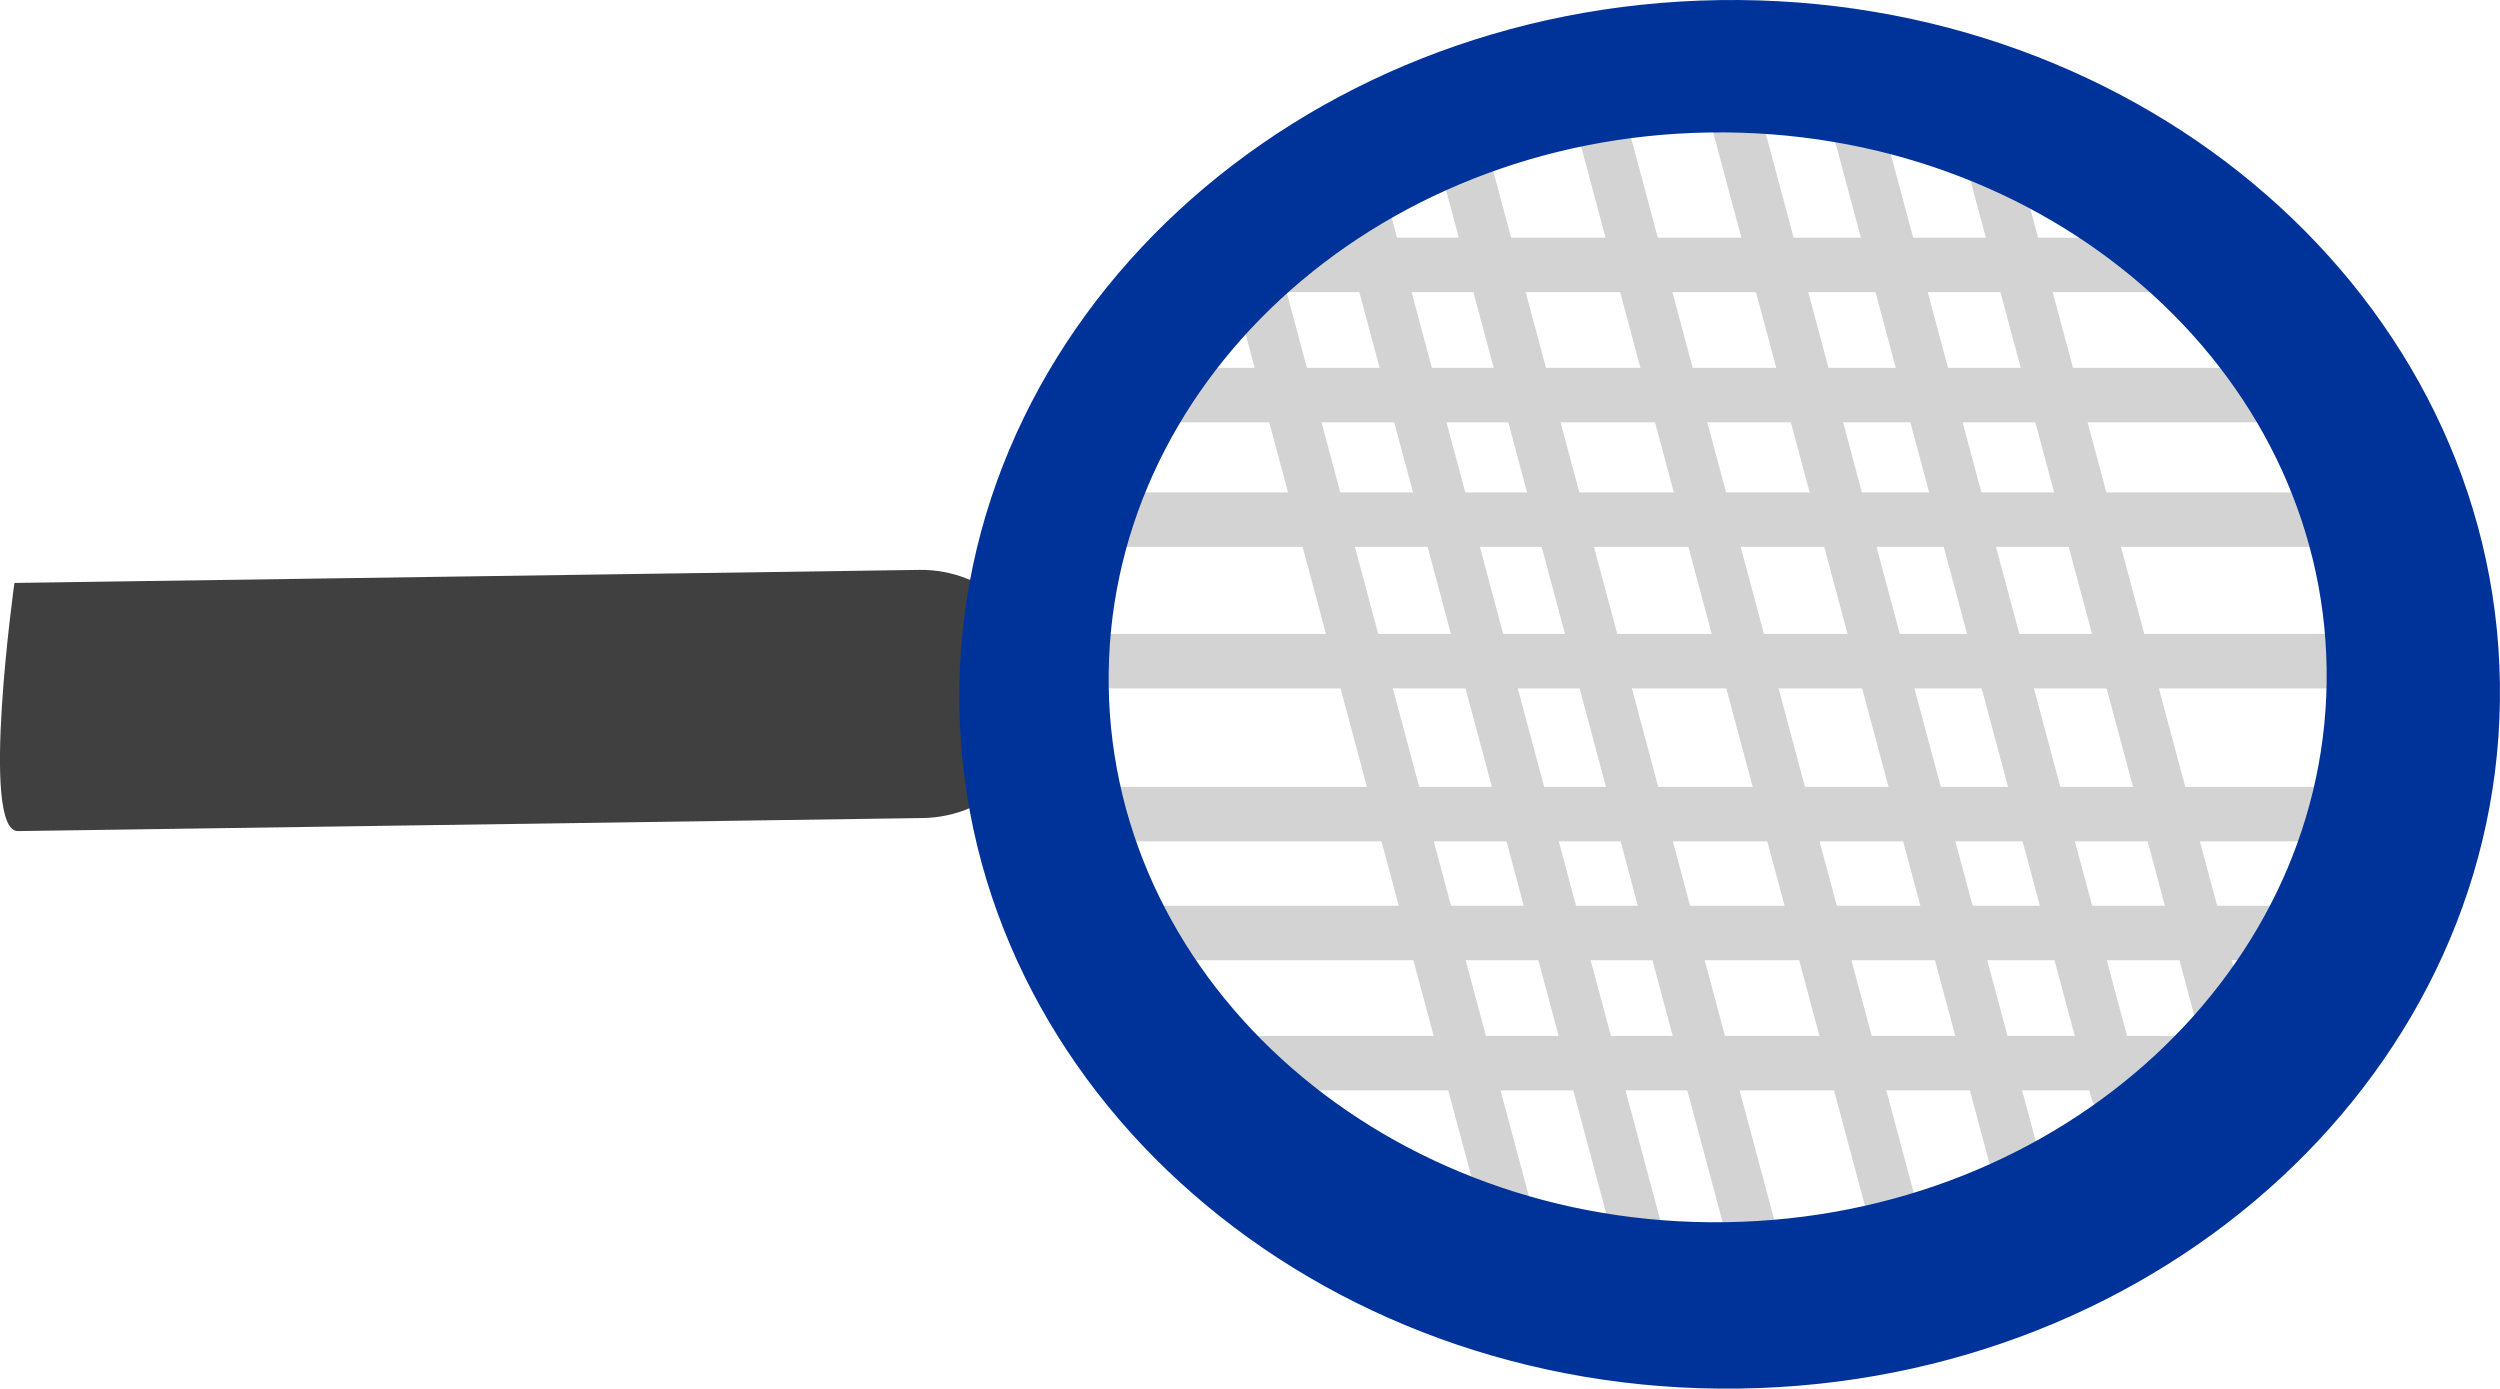
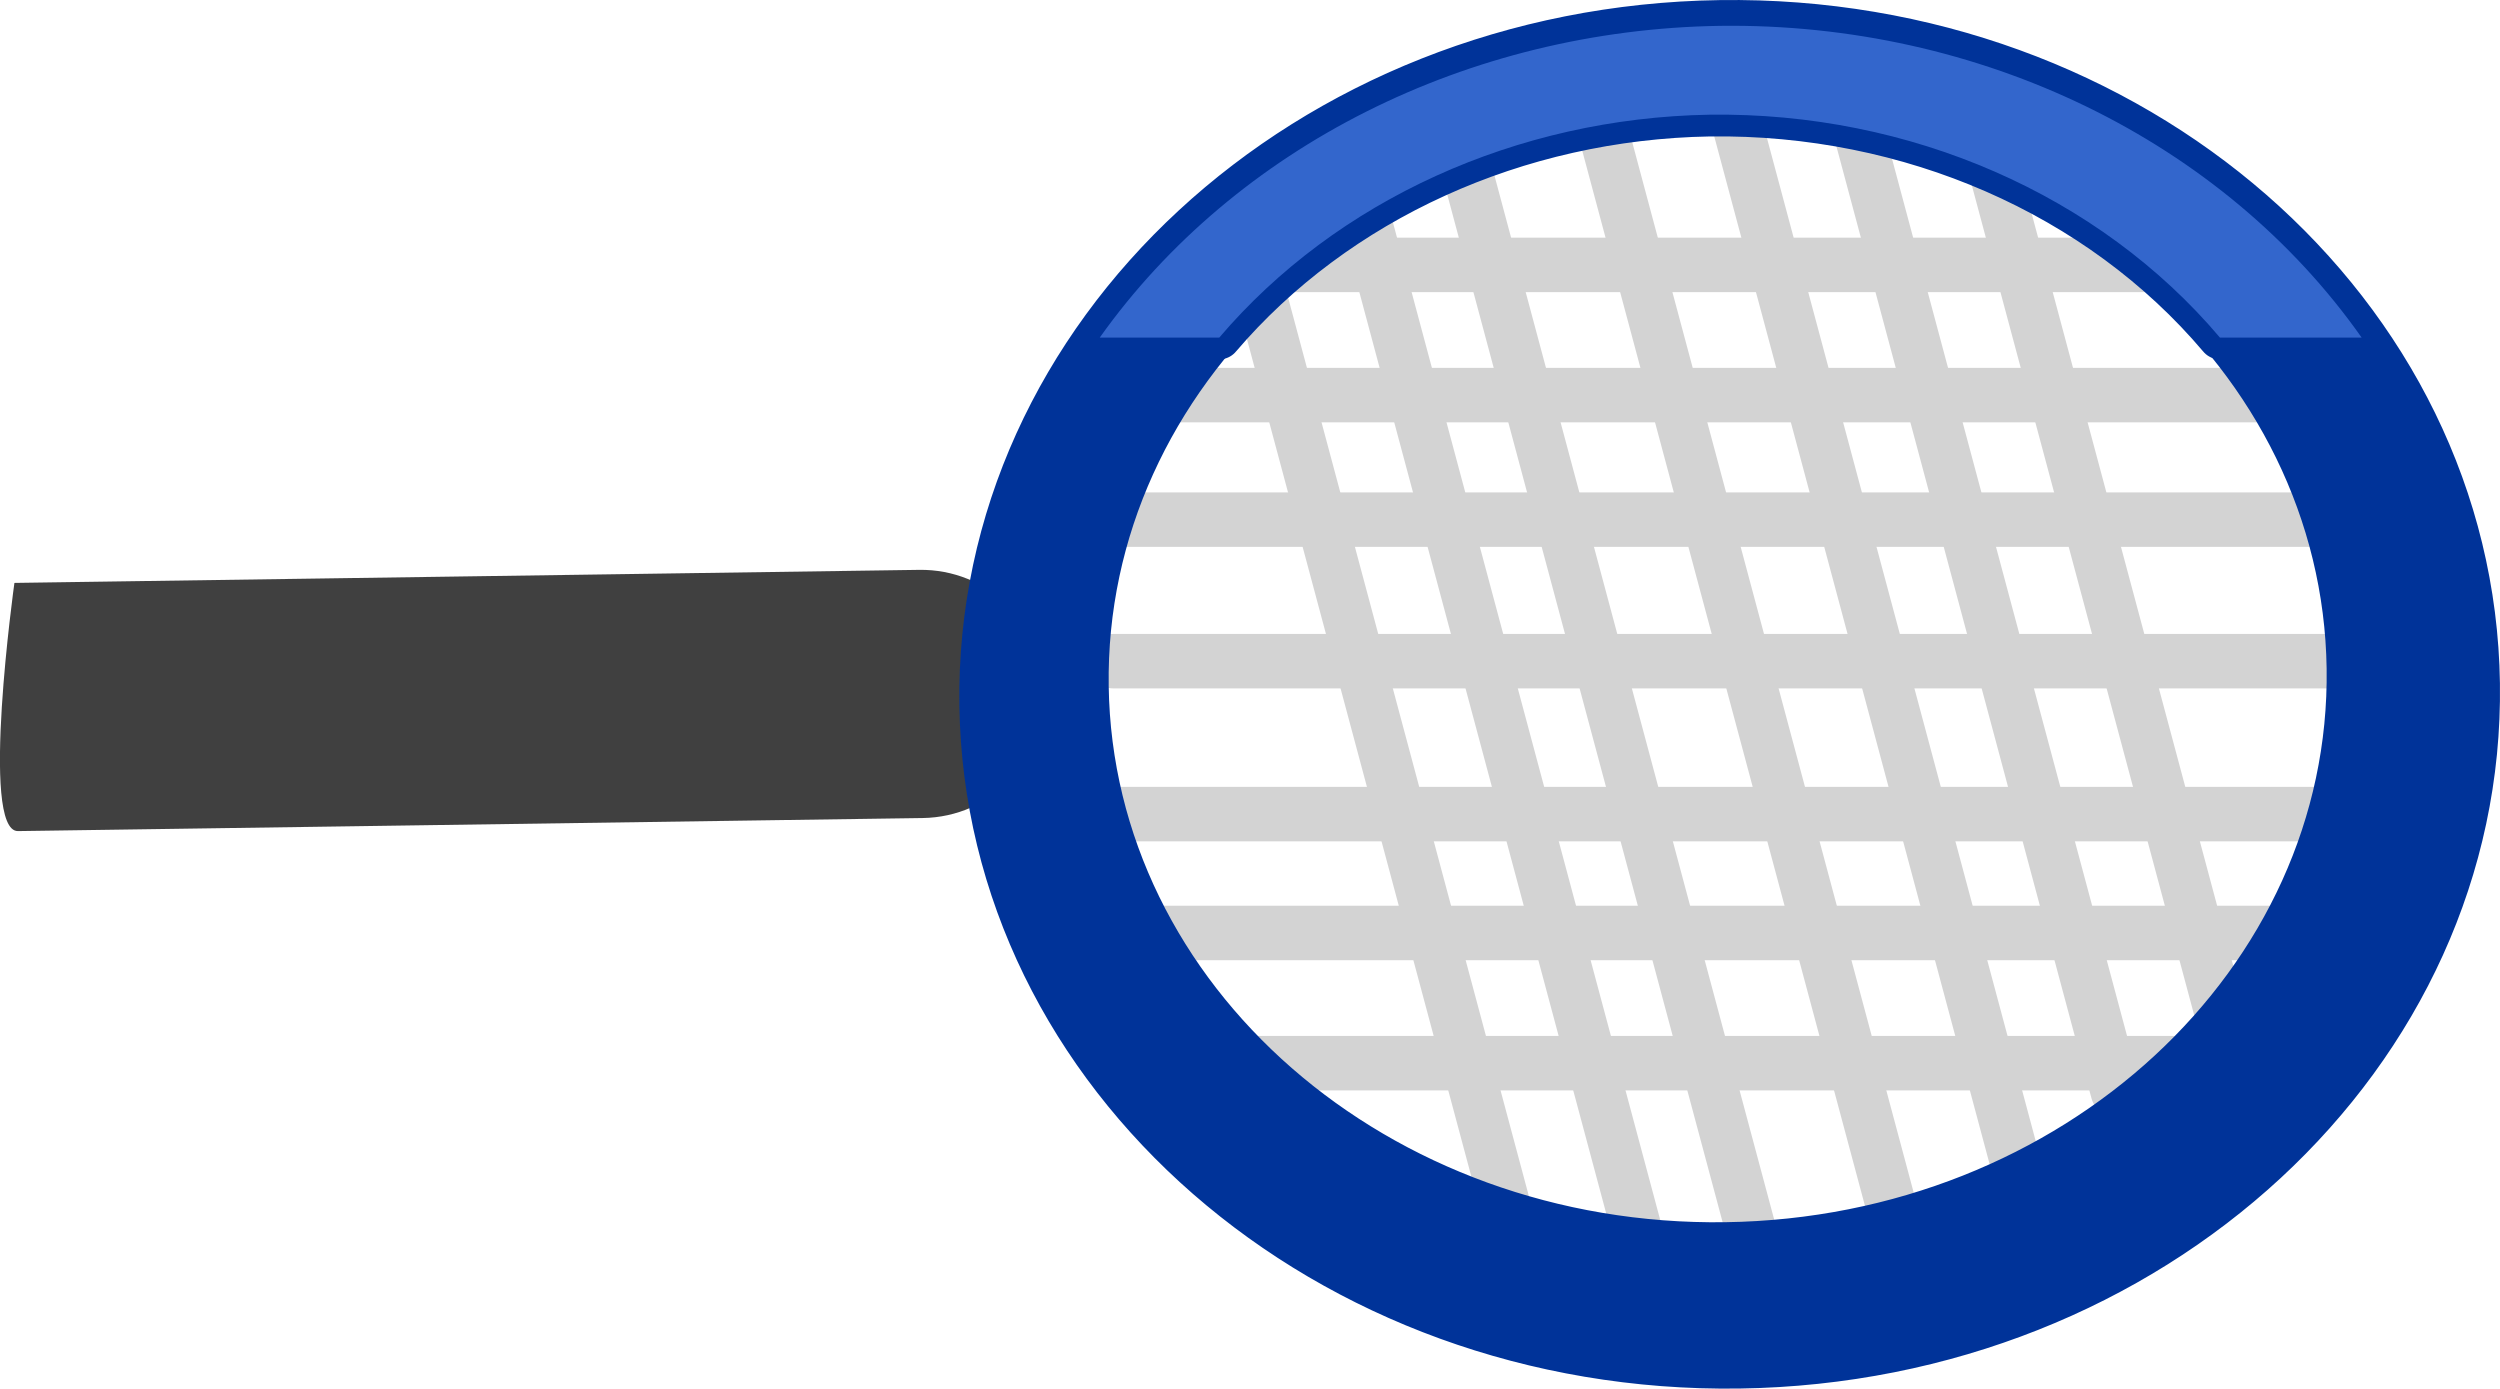
<svg xmlns="http://www.w3.org/2000/svg" width="57.458mm" height="31.915mm" viewBox="0 0 57.458 31.915" version="1.1" id="svg1" xml:space="preserve">
  <defs id="defs1" />
-   <g id="layer1" transform="translate(-103.5896,-196.2208)">
-     <g id="g9" transform="rotate(89.17345,22.81218,148.3954)" style="fill:#3366cc">
-       <g id="g55" style="fill:#d3d3d3;fill-opacity:1" transform="matrix(0.2399143,0.8953723,-0.8953723,0.2399143,92.44918,-56.90827)">
-         <rect style="fill:#d3d3d3;fill-opacity:1;fill-rule:evenodd;stroke:none;stroke-width:0.852;stroke-linecap:square;stroke-linejoin:round;stroke-dasharray:none;paint-order:stroke fill markers" id="rect49" width="29.537" height="1.252" x="-42.306" y="87.346" transform="rotate(-89.17345)" ry="0.626" />
-         <rect style="fill:#d3d3d3;fill-opacity:1;fill-rule:evenodd;stroke:none;stroke-width:0.852;stroke-linecap:square;stroke-linejoin:round;stroke-dasharray:none;paint-order:stroke fill markers" id="rect50" width="29.537" height="1.252" x="-42.306" y="90.86" transform="rotate(-89.17345)" ry="0.626" />
-         <rect style="fill:#d3d3d3;fill-opacity:1;fill-rule:evenodd;stroke:none;stroke-width:0.852;stroke-linecap:square;stroke-linejoin:round;stroke-dasharray:none;paint-order:stroke fill markers" id="rect51" width="29.537" height="1.252" x="-42.306" y="93.592" transform="rotate(-89.17345)" ry="0.626" />
-         <rect style="fill:#d3d3d3;fill-opacity:1;fill-rule:evenodd;stroke:none;stroke-width:0.852;stroke-linecap:square;stroke-linejoin:round;stroke-dasharray:none;paint-order:stroke fill markers" id="rect52" width="29.537" height="1.252" x="-42.306" y="96.585" transform="rotate(-89.17345)" ry="0.626" />
-         <rect style="fill:#d3d3d3;fill-opacity:1;fill-rule:evenodd;stroke:none;stroke-width:0.852;stroke-linecap:square;stroke-linejoin:round;stroke-dasharray:none;paint-order:stroke fill markers" id="rect53" width="29.537" height="1.252" x="-42.306" y="84.093" transform="rotate(-89.17345)" ry="0.626" />
-         <rect style="fill:#d3d3d3;fill-opacity:1;fill-rule:evenodd;stroke:none;stroke-width:0.81;stroke-linecap:square;stroke-linejoin:round;stroke-dasharray:none;paint-order:stroke fill markers" id="rect54" width="26.674" height="1.252" x="-41.005" y="81.231" transform="rotate(-89.17345)" ry="0.626" />
-         <rect style="fill:#d3d3d3;fill-opacity:1;fill-rule:evenodd;stroke:none;stroke-width:0.81;stroke-linecap:square;stroke-linejoin:round;stroke-dasharray:none;paint-order:stroke fill markers" id="rect55" width="26.674" height="1.252" x="-41.005" y="78.238" transform="rotate(-89.17345)" ry="0.626" />
-       </g>
-       <g id="g48" style="fill:#d3d3d3;fill-opacity:1">
-         <rect style="fill:#d3d3d3;fill-opacity:1;fill-rule:evenodd;stroke:none;stroke-width:0.852;stroke-linecap:square;stroke-linejoin:round;stroke-dasharray:none;paint-order:stroke fill markers" id="rect45" width="29.537" height="1.252" x="-42.306" y="87.346" transform="rotate(-89.17345)" ry="0.626" />
-         <rect style="fill:#d3d3d3;fill-opacity:1;fill-rule:evenodd;stroke:none;stroke-width:0.852;stroke-linecap:square;stroke-linejoin:round;stroke-dasharray:none;paint-order:stroke fill markers" id="rect46" width="29.537" height="1.252" x="-42.306" y="90.86" transform="rotate(-89.17345)" ry="0.626" />
-         <rect style="fill:#d3d3d3;fill-opacity:1;fill-rule:evenodd;stroke:none;stroke-width:0.852;stroke-linecap:square;stroke-linejoin:round;stroke-dasharray:none;paint-order:stroke fill markers" id="rect47" width="29.537" height="1.252" x="-42.306" y="93.592" transform="rotate(-89.17345)" ry="0.626" />
-         <rect style="fill:#d3d3d3;fill-opacity:1;fill-rule:evenodd;stroke:none;stroke-width:0.852;stroke-linecap:square;stroke-linejoin:round;stroke-dasharray:none;paint-order:stroke fill markers" id="rect48" width="29.537" height="1.252" x="-42.306" y="96.585" transform="rotate(-89.17345)" ry="0.626" />
-         <rect style="fill:#d3d3d3;fill-opacity:1;fill-rule:evenodd;stroke:none;stroke-width:0.852;stroke-linecap:square;stroke-linejoin:round;stroke-dasharray:none;paint-order:stroke fill markers" id="rect44" width="29.537" height="1.252" x="-42.306" y="84.093" transform="rotate(-89.17345)" ry="0.626" />
-         <rect style="fill:#d3d3d3;fill-opacity:1;fill-rule:evenodd;stroke:none;stroke-width:0.81;stroke-linecap:square;stroke-linejoin:round;stroke-dasharray:none;paint-order:stroke fill markers" id="rect43" width="26.674" height="1.252" x="-41.005" y="81.231" transform="rotate(-89.17345)" ry="0.626" />
-         <rect style="fill:#d3d3d3;fill-opacity:1;fill-rule:evenodd;stroke:none;stroke-width:0.81;stroke-linecap:square;stroke-linejoin:round;stroke-dasharray:none;paint-order:stroke fill markers" id="rect42" width="26.674" height="1.252" x="-41.005" y="78.238" transform="rotate(-89.17345)" ry="0.626" />
-       </g>
-       <path id="rect8" style="fill:#404040;fill-rule:evenodd;stroke:none;stroke-width:0.5;stroke-linecap:square;stroke-linejoin:round;paint-order:stroke fill markers" d="m 88.051,44.532 c 1.58,0 2.852,1.272 2.852,2.852 v 20.794 c 0,0.882 -5.704,0 -5.704,0 V 47.384 c 0,-1.58 1.272,-2.852 2.852,-2.852 z" />
-       <path id="path42" style="fill:#003399;fill-rule:evenodd;stroke:#003399;stroke-width:1;stroke-linecap:square;stroke-linejoin:round;stroke-dasharray:none;paint-order:stroke fill markers" d="M 72.87,28.798 A 15.457,17.205 0 0 0 88.327,46.003 15.457,17.205 0 0 0 103.785,28.798 15.457,17.205 0 0 0 88.327,11.593 15.457,17.205 0 0 0 72.87,28.798 Z m 2.039,0.269 A 13.024,14.497 0 0 1 87.933,14.57 13.024,14.497 0 0 1 100.957,29.068 13.024,14.497 0 0 1 87.933,43.565 13.024,14.497 0 0 1 74.909,29.068 Z" />
+   <g id="layer1" transform="translate(-103.5896,-196.2209)">
+     <g id="g55" style="fill:#d3d3d3;fill-opacity:1" transform="matrix(-0.8918182,0.2528055,-0.2528055,-0.8918182,229.0991,215.0636)">
+       <rect style="fill:#d3d3d3;fill-opacity:1;fill-rule:evenodd;stroke:none;stroke-width:0.852;stroke-linecap:square;stroke-linejoin:round;stroke-dasharray:none;paint-order:stroke fill markers" id="rect49" width="29.537" height="1.252" x="-42.306" y="87.346" transform="rotate(-89.17345)" ry="0.626" />
+       <rect style="fill:#d3d3d3;fill-opacity:1;fill-rule:evenodd;stroke:none;stroke-width:0.852;stroke-linecap:square;stroke-linejoin:round;stroke-dasharray:none;paint-order:stroke fill markers" id="rect50" width="29.537" height="1.252" x="-42.306" y="90.86" transform="rotate(-89.17345)" ry="0.626" />
+       <rect style="fill:#d3d3d3;fill-opacity:1;fill-rule:evenodd;stroke:none;stroke-width:0.852;stroke-linecap:square;stroke-linejoin:round;stroke-dasharray:none;paint-order:stroke fill markers" id="rect51" width="29.537" height="1.252" x="-42.306" y="93.592" transform="rotate(-89.17345)" ry="0.626" />
+       <rect style="fill:#d3d3d3;fill-opacity:1;fill-rule:evenodd;stroke:none;stroke-width:0.852;stroke-linecap:square;stroke-linejoin:round;stroke-dasharray:none;paint-order:stroke fill markers" id="rect52" width="29.537" height="1.252" x="-42.306" y="96.585" transform="rotate(-89.17345)" ry="0.626" />
+       <rect style="fill:#d3d3d3;fill-opacity:1;fill-rule:evenodd;stroke:none;stroke-width:0.852;stroke-linecap:square;stroke-linejoin:round;stroke-dasharray:none;paint-order:stroke fill markers" id="rect53" width="29.537" height="1.252" x="-42.306" y="84.093" transform="rotate(-89.17345)" ry="0.626" />
+       <rect style="fill:#d3d3d3;fill-opacity:1;fill-rule:evenodd;stroke:none;stroke-width:0.81;stroke-linecap:square;stroke-linejoin:round;stroke-dasharray:none;paint-order:stroke fill markers" id="rect54" width="26.674" height="1.252" x="-41.005" y="81.231" transform="rotate(-89.17345)" ry="0.626" />
+       <rect style="fill:#d3d3d3;fill-opacity:1;fill-rule:evenodd;stroke:none;stroke-width:0.81;stroke-linecap:square;stroke-linejoin:round;stroke-dasharray:none;paint-order:stroke fill markers" id="rect55" width="26.674" height="1.252" x="-41.005" y="78.238" transform="rotate(-89.17345)" ry="0.626" />
    </g>
+     <g id="g48" style="fill:#d3d3d3;fill-opacity:1" transform="rotate(89.17345,22.81218,148.3954)">
+       <rect style="fill:#d3d3d3;fill-opacity:1;fill-rule:evenodd;stroke:none;stroke-width:0.852;stroke-linecap:square;stroke-linejoin:round;stroke-dasharray:none;paint-order:stroke fill markers" id="rect45" width="29.537" height="1.252" x="-42.306" y="87.346" transform="rotate(-89.17345)" ry="0.626" />
+       <rect style="fill:#d3d3d3;fill-opacity:1;fill-rule:evenodd;stroke:none;stroke-width:0.852;stroke-linecap:square;stroke-linejoin:round;stroke-dasharray:none;paint-order:stroke fill markers" id="rect46" width="29.537" height="1.252" x="-42.306" y="90.86" transform="rotate(-89.17345)" ry="0.626" />
+       <rect style="fill:#d3d3d3;fill-opacity:1;fill-rule:evenodd;stroke:none;stroke-width:0.852;stroke-linecap:square;stroke-linejoin:round;stroke-dasharray:none;paint-order:stroke fill markers" id="rect47" width="29.537" height="1.252" x="-42.306" y="93.592" transform="rotate(-89.17345)" ry="0.626" />
+       <rect style="fill:#d3d3d3;fill-opacity:1;fill-rule:evenodd;stroke:none;stroke-width:0.852;stroke-linecap:square;stroke-linejoin:round;stroke-dasharray:none;paint-order:stroke fill markers" id="rect48" width="29.537" height="1.252" x="-42.306" y="96.585" transform="rotate(-89.17345)" ry="0.626" />
+       <rect style="fill:#d3d3d3;fill-opacity:1;fill-rule:evenodd;stroke:none;stroke-width:0.852;stroke-linecap:square;stroke-linejoin:round;stroke-dasharray:none;paint-order:stroke fill markers" id="rect44" width="29.537" height="1.252" x="-42.306" y="84.093" transform="rotate(-89.17345)" ry="0.626" />
+       <rect style="fill:#d3d3d3;fill-opacity:1;fill-rule:evenodd;stroke:none;stroke-width:0.81;stroke-linecap:square;stroke-linejoin:round;stroke-dasharray:none;paint-order:stroke fill markers" id="rect43" width="26.674" height="1.252" x="-41.005" y="81.231" transform="rotate(-89.17345)" ry="0.626" />
+       <rect style="fill:#d3d3d3;fill-opacity:1;fill-rule:evenodd;stroke:none;stroke-width:0.81;stroke-linecap:square;stroke-linejoin:round;stroke-dasharray:none;paint-order:stroke fill markers" id="rect42" width="26.674" height="1.252" x="-41.005" y="78.238" transform="rotate(-89.17345)" ry="0.626" />
+     </g>
+     <path id="rect8" style="fill:#404040;fill-rule:evenodd;stroke:none;stroke-width:0.5;stroke-linecap:square;stroke-linejoin:round;paint-order:stroke fill markers" d="m 127.606,212.129 c 0.023,1.58 -1.231,2.87 -2.811,2.893 l -20.792,0.3 c -0.882,0.013 -0.082,-5.704 -0.082,-5.704 l 20.792,-0.3 c 1.58,-0.023 2.87,1.231 2.893,2.811 z" />
+     <path id="path42" style="fill:#003399;fill-rule:evenodd;stroke:#003399;stroke-width:1;stroke-linecap:square;stroke-linejoin:round;stroke-dasharray:none;paint-order:stroke fill markers" d="m 143.119,196.723 a 15.457,17.205 89.173 0 0 -16.98,15.703 15.457,17.205 89.173 0 0 17.426,15.208 15.457,17.205 89.173 0 0 16.981,-15.704 15.457,17.205 89.173 0 0 -17.427,-15.207 z m -0.24,2.042 a 13.024,14.497 89.173 0 1 14.684,12.814 13.024,14.497 89.173 0 1 -14.308,13.232 13.024,14.497 89.173 0 1 -14.684,-12.814 13.024,14.497 89.173 0 1 14.308,-13.232 z" />
+     <path id="path64" style="fill:#3366cc;fill-rule:evenodd;stroke:#003399;stroke-width:1;stroke-linecap:square;stroke-linejoin:round;stroke-dasharray:none;paint-order:stroke fill markers" d="m 143.119,196.815 a 15.457,17.205 89.173 0 0 -14.254,7.165 h 2.747 a 13.024,14.497 89.173 0 1 11.268,-5.123 13.024,14.497 89.173 0 1 11.731,5.123 h 3.257 a 15.457,17.205 89.173 0 0 -14.747,-7.165 z" />
  </g>
</svg>
